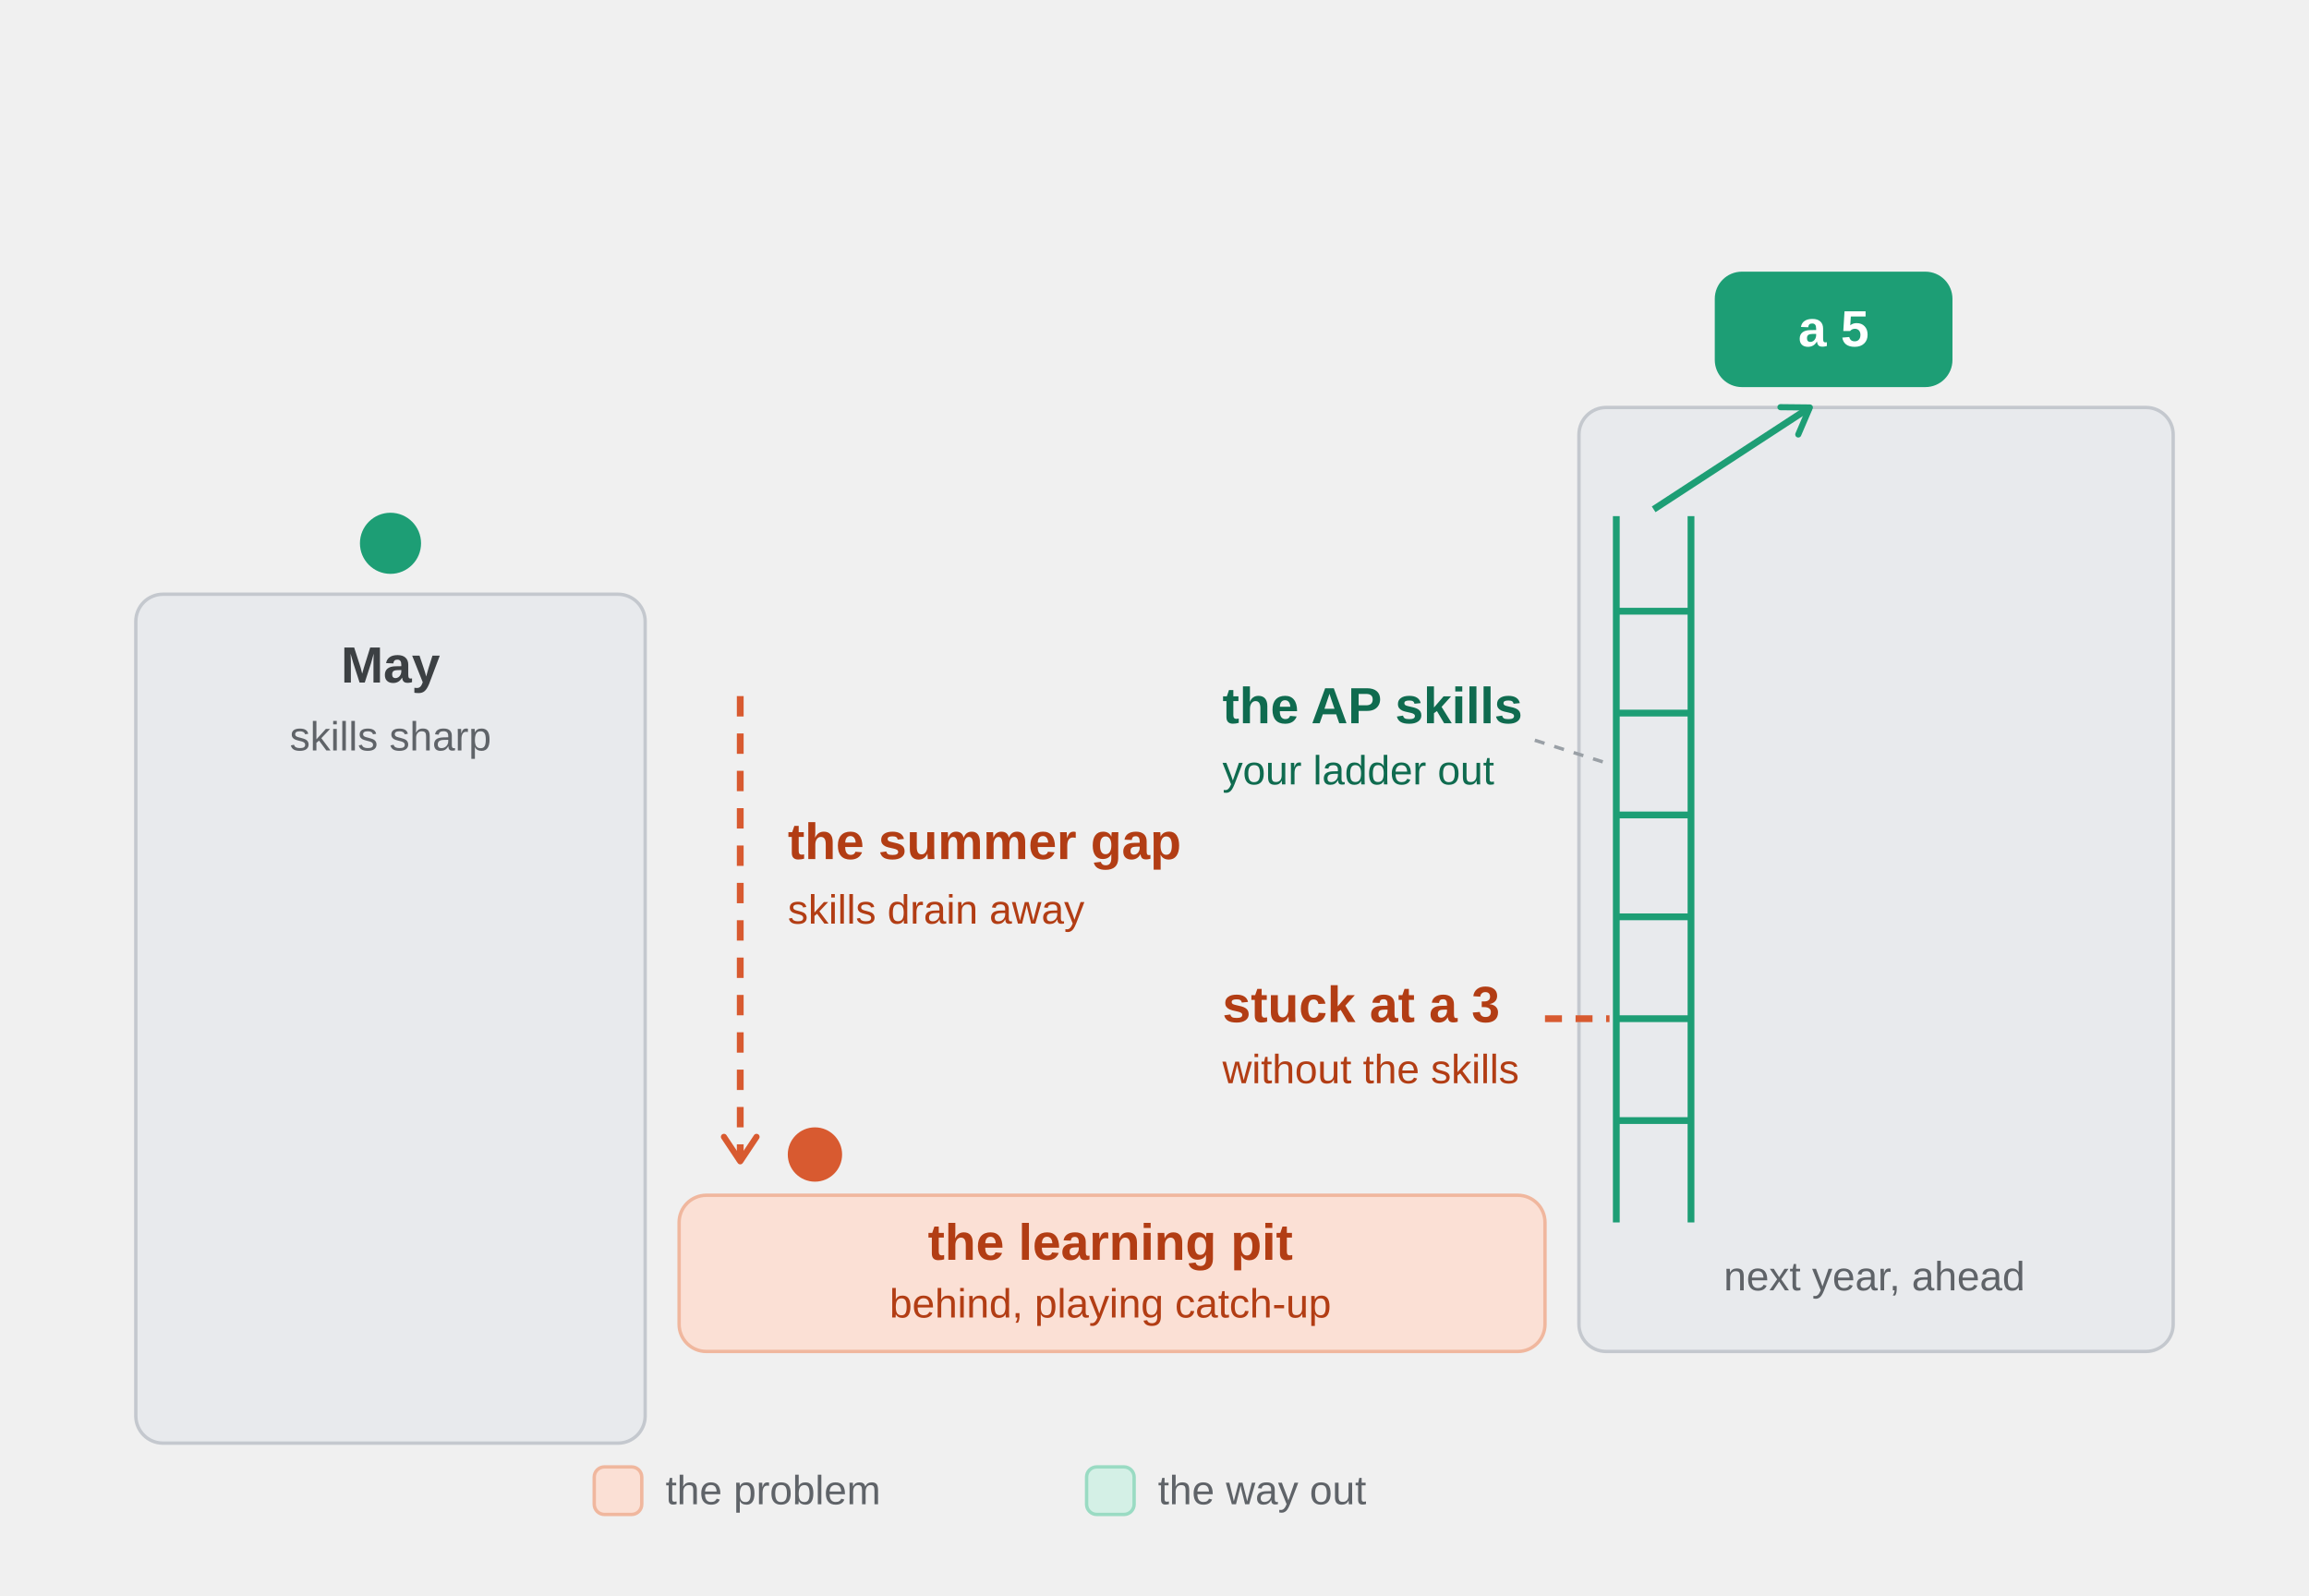
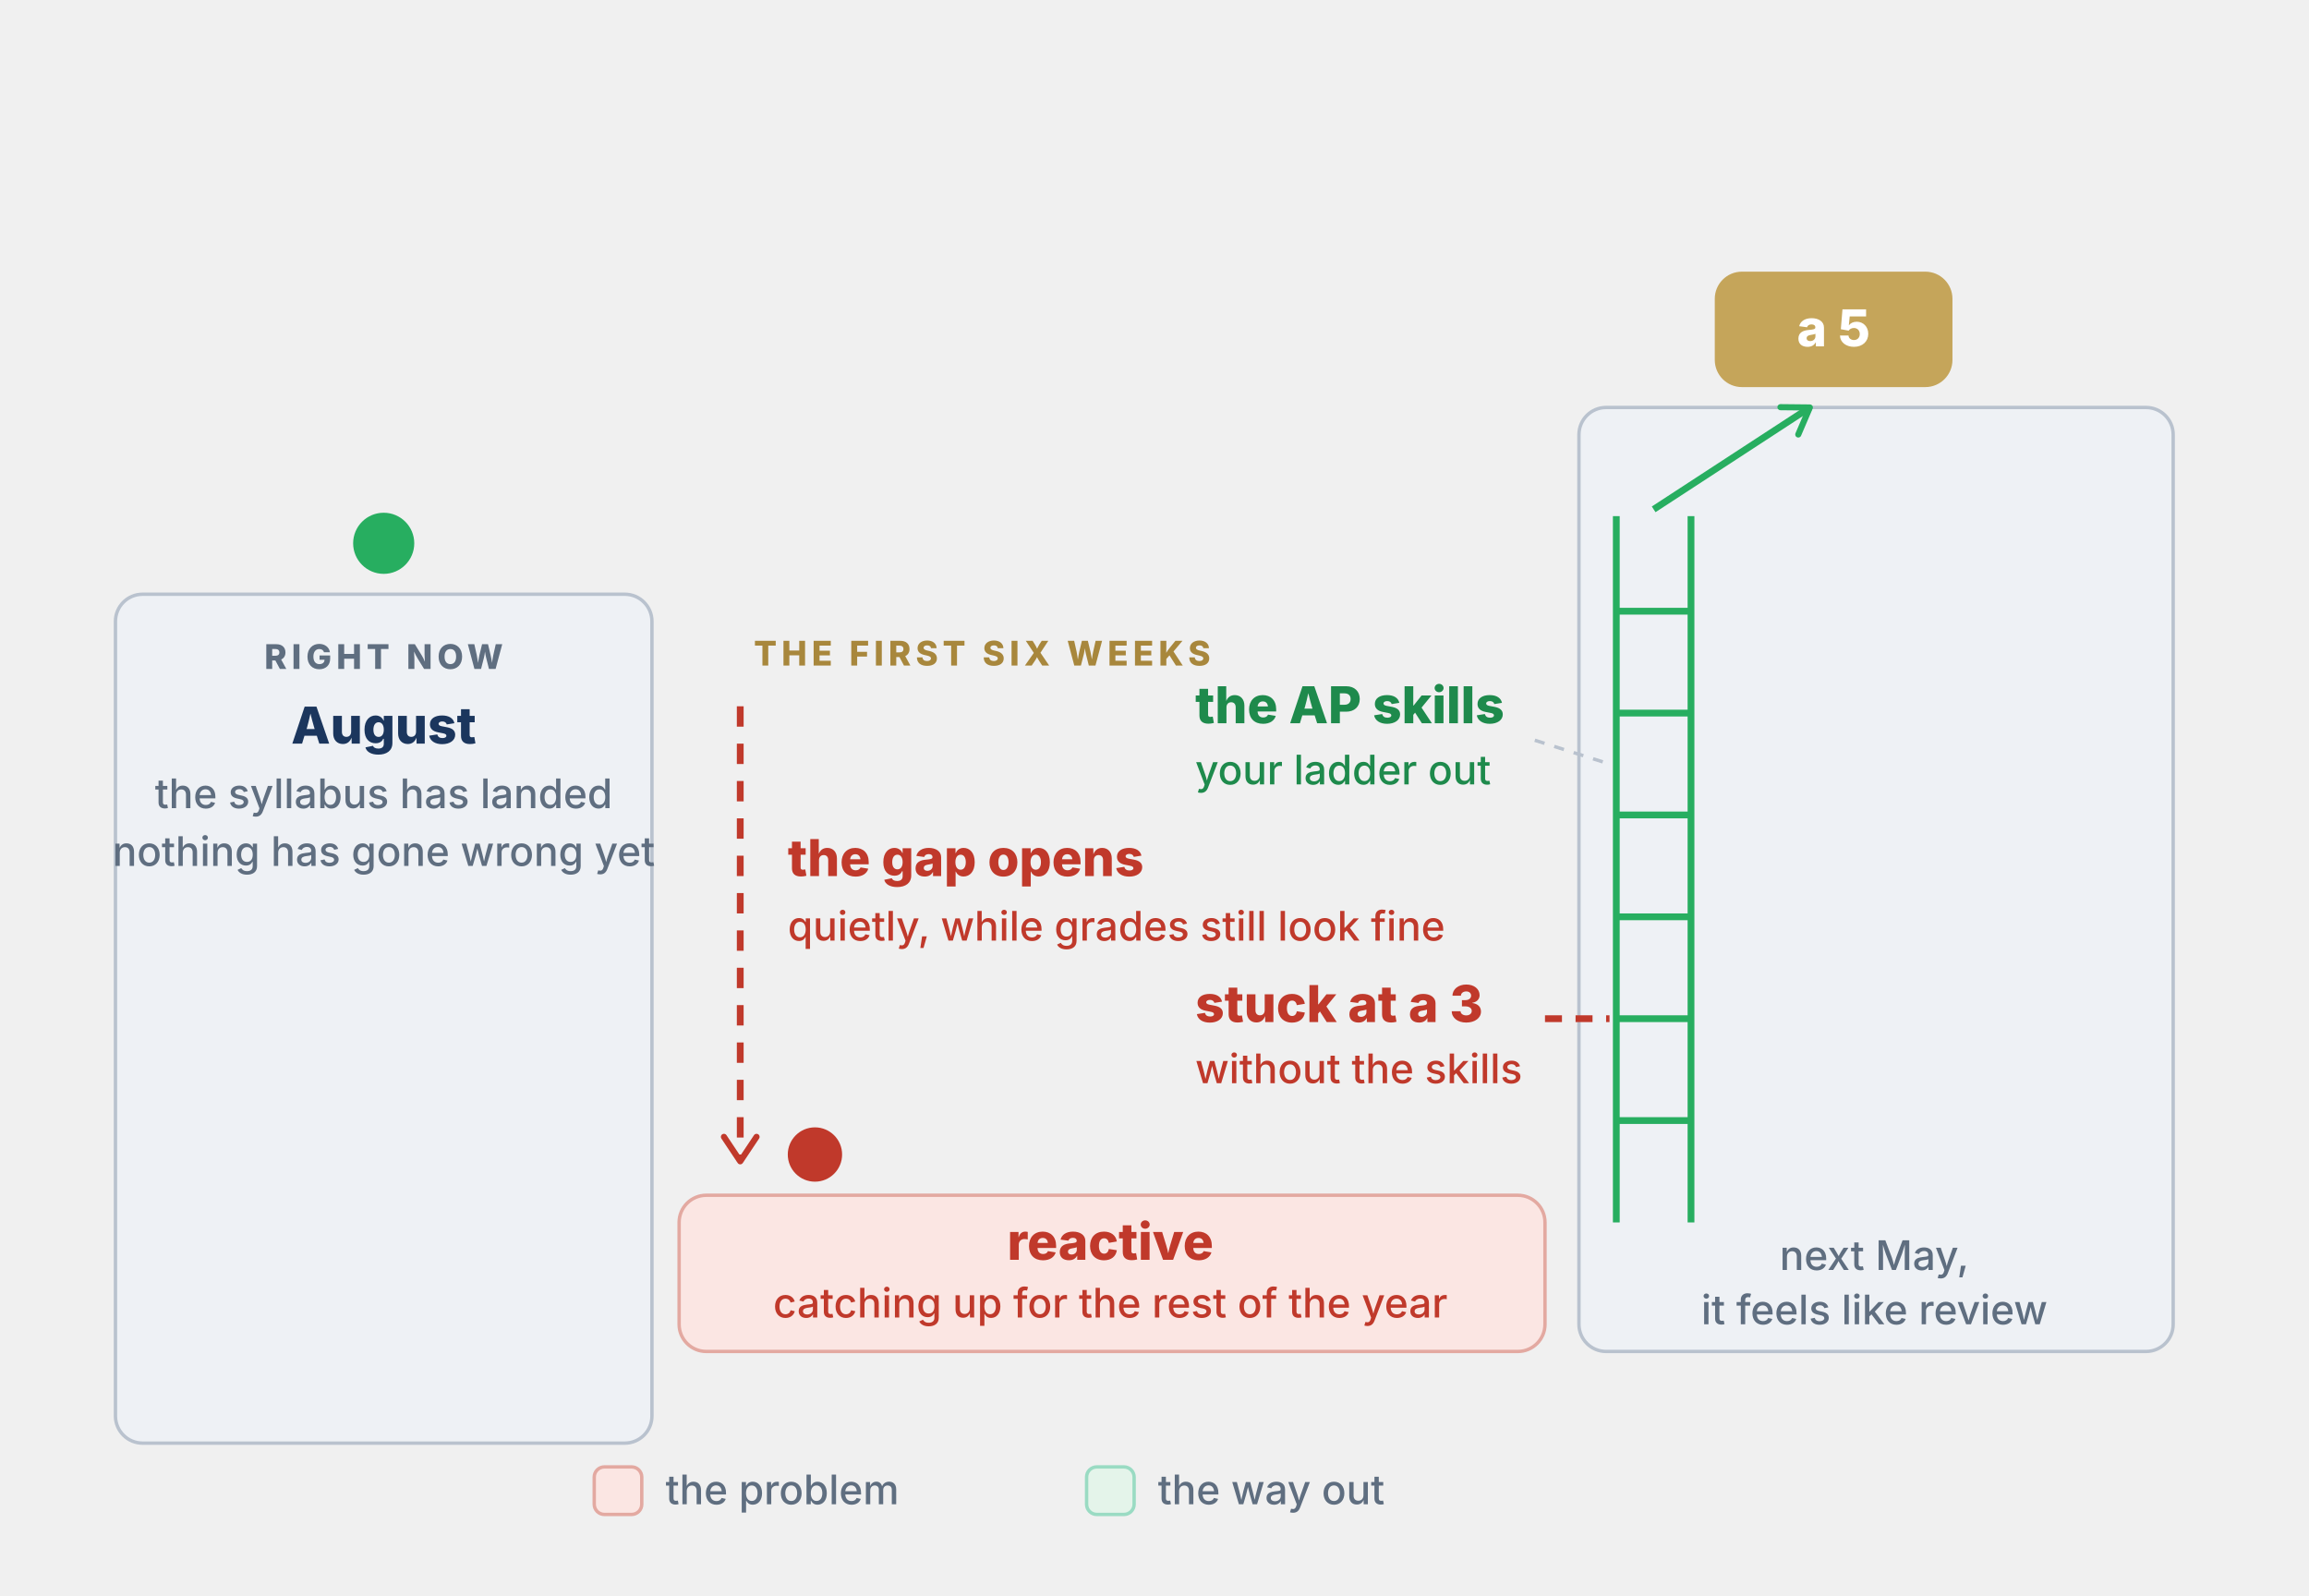
- <svg xmlns="http://www.w3.org/2000/svg" width="680" height="470" viewBox="0 0 680 470" font-family="Arial, Helvetica, sans-serif" role="img" aria-label="The summer gap and the learning pit">
+ <svg xmlns="http://www.w3.org/2000/svg" width="680" height="470" viewBox="0 0 680 470" font-family="Inter, Arial, Helvetica, sans-serif" role="img" aria-label="The first six weeks: the fork between reactive and ahead">
  <defs>
    <marker id="arrow" viewBox="0 0 10 10" refX="8" refY="5" markerWidth="6" markerHeight="6" orient="auto-start-reverse">
      <path d="M2 1L8 5L2 9" fill="none" stroke="context-stroke" stroke-width="1.5" stroke-linecap="round" stroke-linejoin="round" />
    </marker>
  </defs>
  <style>
-     .th{font-size:15px;font-weight:700}
-     .ts{font-size:12px;font-weight:400}
+     .th{font-size:15px;font-weight:800}
+     .ts{font-size:12px;font-weight:500}
+     .tk{font-size:10px;font-weight:800;letter-spacing:1.4px}
  </style>
-   <rect x="40" y="175" width="150" height="250" rx="8" fill="#E8EAED" stroke="#C4C8CE" />
-   <text class="th" x="115" y="201" text-anchor="middle" fill="#3C4043">May</text>
-   <text class="ts" x="115" y="221" text-anchor="middle" fill="#5F6368">skills sharp</text>
-   <circle cx="115" cy="160" r="9" fill="#1D9E75" />
-   <line x1="218" y1="205" x2="218" y2="342" stroke="#D85A30" stroke-width="2" stroke-dasharray="6 5" marker-end="url(#arrow)" />
-   <text class="th" x="232" y="253" fill="#B23D14">the summer gap</text>
-   <text class="ts" x="232" y="272" fill="#B23D14">skills drain away</text>
-   <rect x="200" y="352" width="255" height="46" rx="8" fill="#FBE0D5" stroke="#F0B79E" />
-   <text class="th" x="327" y="371" text-anchor="middle" fill="#B23D14">the learning pit</text>
-   <text class="ts" x="327" y="388" text-anchor="middle" fill="#B23D14">behind, playing catch-up</text>
-   <circle cx="240" cy="340" r="8" fill="#D85A30" />
-   <rect x="465" y="120" width="175" height="278" rx="8" fill="#E8EAED" stroke="#C4C8CE" />
-   <text class="ts" x="552" y="380" text-anchor="middle" fill="#5F6368">next year, ahead</text>
-   <g stroke="#1D9E75" stroke-width="2">
+   <rect x="34" y="175" width="158" height="250" rx="8" fill="#EEF1F5" stroke="#B9C2CE" />
+   <text class="tk" x="113" y="197" text-anchor="middle" fill="#5F6E80">RIGHT NOW</text>
+   <text class="th" x="113" y="219" text-anchor="middle" fill="#1B365D">August</text>
+   <text class="ts" x="113" y="238" text-anchor="middle" fill="#5F6E80">the syllabus has landed</text>
+   <text class="ts" x="113" y="255" text-anchor="middle" fill="#5F6E80">nothing has gone wrong yet</text>
+   <circle cx="113" cy="160" r="9" fill="#27AE60" />
+   <text class="tk" x="222" y="196" fill="#A8873C">THE FIRST SIX WEEKS</text>
+   <line x1="218" y1="208" x2="218" y2="342" stroke="#C0392B" stroke-width="2" stroke-dasharray="6 5" marker-end="url(#arrow)" />
+   <text class="th" x="232" y="258" fill="#C0392B">the gap opens</text>
+   <text class="ts" x="232" y="277" fill="#C0392B">quietly, while grades still look fine</text>
+   <rect x="200" y="352" width="255" height="46" rx="8" fill="#FBE6E3" stroke="#E3A9A1" />
+   <text class="th" x="327" y="371" text-anchor="middle" fill="#C0392B">reactive</text>
+   <text class="ts" x="327" y="388" text-anchor="middle" fill="#C0392B">catching up for the rest of the year</text>
+   <circle cx="240" cy="340" r="8" fill="#C0392B" />
+   <rect x="465" y="120" width="175" height="278" rx="8" fill="#EEF1F5" stroke="#B9C2CE" />
+   <text class="ts" x="552" y="374" text-anchor="middle" fill="#5F6E80">next May,</text>
+   <text class="ts" x="552" y="390" text-anchor="middle" fill="#5F6E80">it feels like review</text>
+   <g stroke="#27AE60" stroke-width="2">
    <line x1="476" y1="152" x2="476" y2="360" />
    <line x1="498" y1="152" x2="498" y2="360" />
    <line x1="476" y1="180" x2="498" y2="180" />
    <line x1="476" y1="210" x2="498" y2="210" />
    <line x1="476" y1="240" x2="498" y2="240" />
    <line x1="476" y1="270" x2="498" y2="270" />
    <line x1="476" y1="300" x2="498" y2="300" />
    <line x1="476" y1="330" x2="498" y2="330" />
  </g>
-   <line x1="452" y1="218" x2="474" y2="225" stroke="#9AA0A6" stroke-width="1" stroke-dasharray="3 3" />
-   <text class="th" x="360" y="213" fill="#0F6B4F">the AP skills</text>
-   <text class="ts" x="360" y="231" fill="#0F6B4F">your ladder out</text>
-   <line x1="455" y1="300" x2="474" y2="300" stroke="#D85A30" stroke-width="2" stroke-dasharray="5 4" />
-   <text class="th" x="360" y="301" fill="#B23D14">stuck at a 3</text>
-   <text class="ts" x="360" y="319" fill="#B23D14">without the skills</text>
-   <line x1="487" y1="150" x2="533" y2="120" stroke="#1D9E75" stroke-width="2" marker-end="url(#arrow)" />
-   <rect x="505" y="80" width="70" height="34" rx="8" fill="#1D9E75" />
+   <line x1="452" y1="218" x2="474" y2="225" stroke="#B9C2CE" stroke-width="1" stroke-dasharray="3 3" />
+   <text class="th" x="352" y="213" fill="#1E8A4C">the AP skills</text>
+   <text class="ts" x="352" y="231" fill="#1E8A4C">your ladder out</text>
+   <line x1="455" y1="300" x2="474" y2="300" stroke="#C0392B" stroke-width="2" stroke-dasharray="5 4" />
+   <text class="th" x="352" y="301" fill="#C0392B">stuck at a 3</text>
+   <text class="ts" x="352" y="319" fill="#C0392B">without the skills</text>
+   <line x1="487" y1="150" x2="533" y2="120" stroke="#27AE60" stroke-width="2" marker-end="url(#arrow)" />
+   <rect x="505" y="80" width="70" height="34" rx="8" fill="#C5A55A" />
  <text class="th" x="540" y="102" text-anchor="middle" fill="#FFFFFF">a 5</text>
-   <rect x="175" y="432" width="14" height="14" rx="3" fill="#FBE0D5" stroke="#F0B79E" />
-   <text class="ts" x="196" y="443" fill="#5F6368">the problem</text>
-   <rect x="320" y="432" width="14" height="14" rx="3" fill="#D4F0E6" stroke="#9ADBC3" />
-   <text class="ts" x="341" y="443" fill="#5F6368">the way out</text>
+   <rect x="175" y="432" width="14" height="14" rx="3" fill="#FBE6E3" stroke="#E3A9A1" />
+   <text class="ts" x="196" y="443" fill="#5F6E80">the problem</text>
+   <rect x="320" y="432" width="14" height="14" rx="3" fill="#E4F4EA" stroke="#9ADBC3" />
+   <text class="ts" x="341" y="443" fill="#5F6E80">the way out</text>
</svg>
